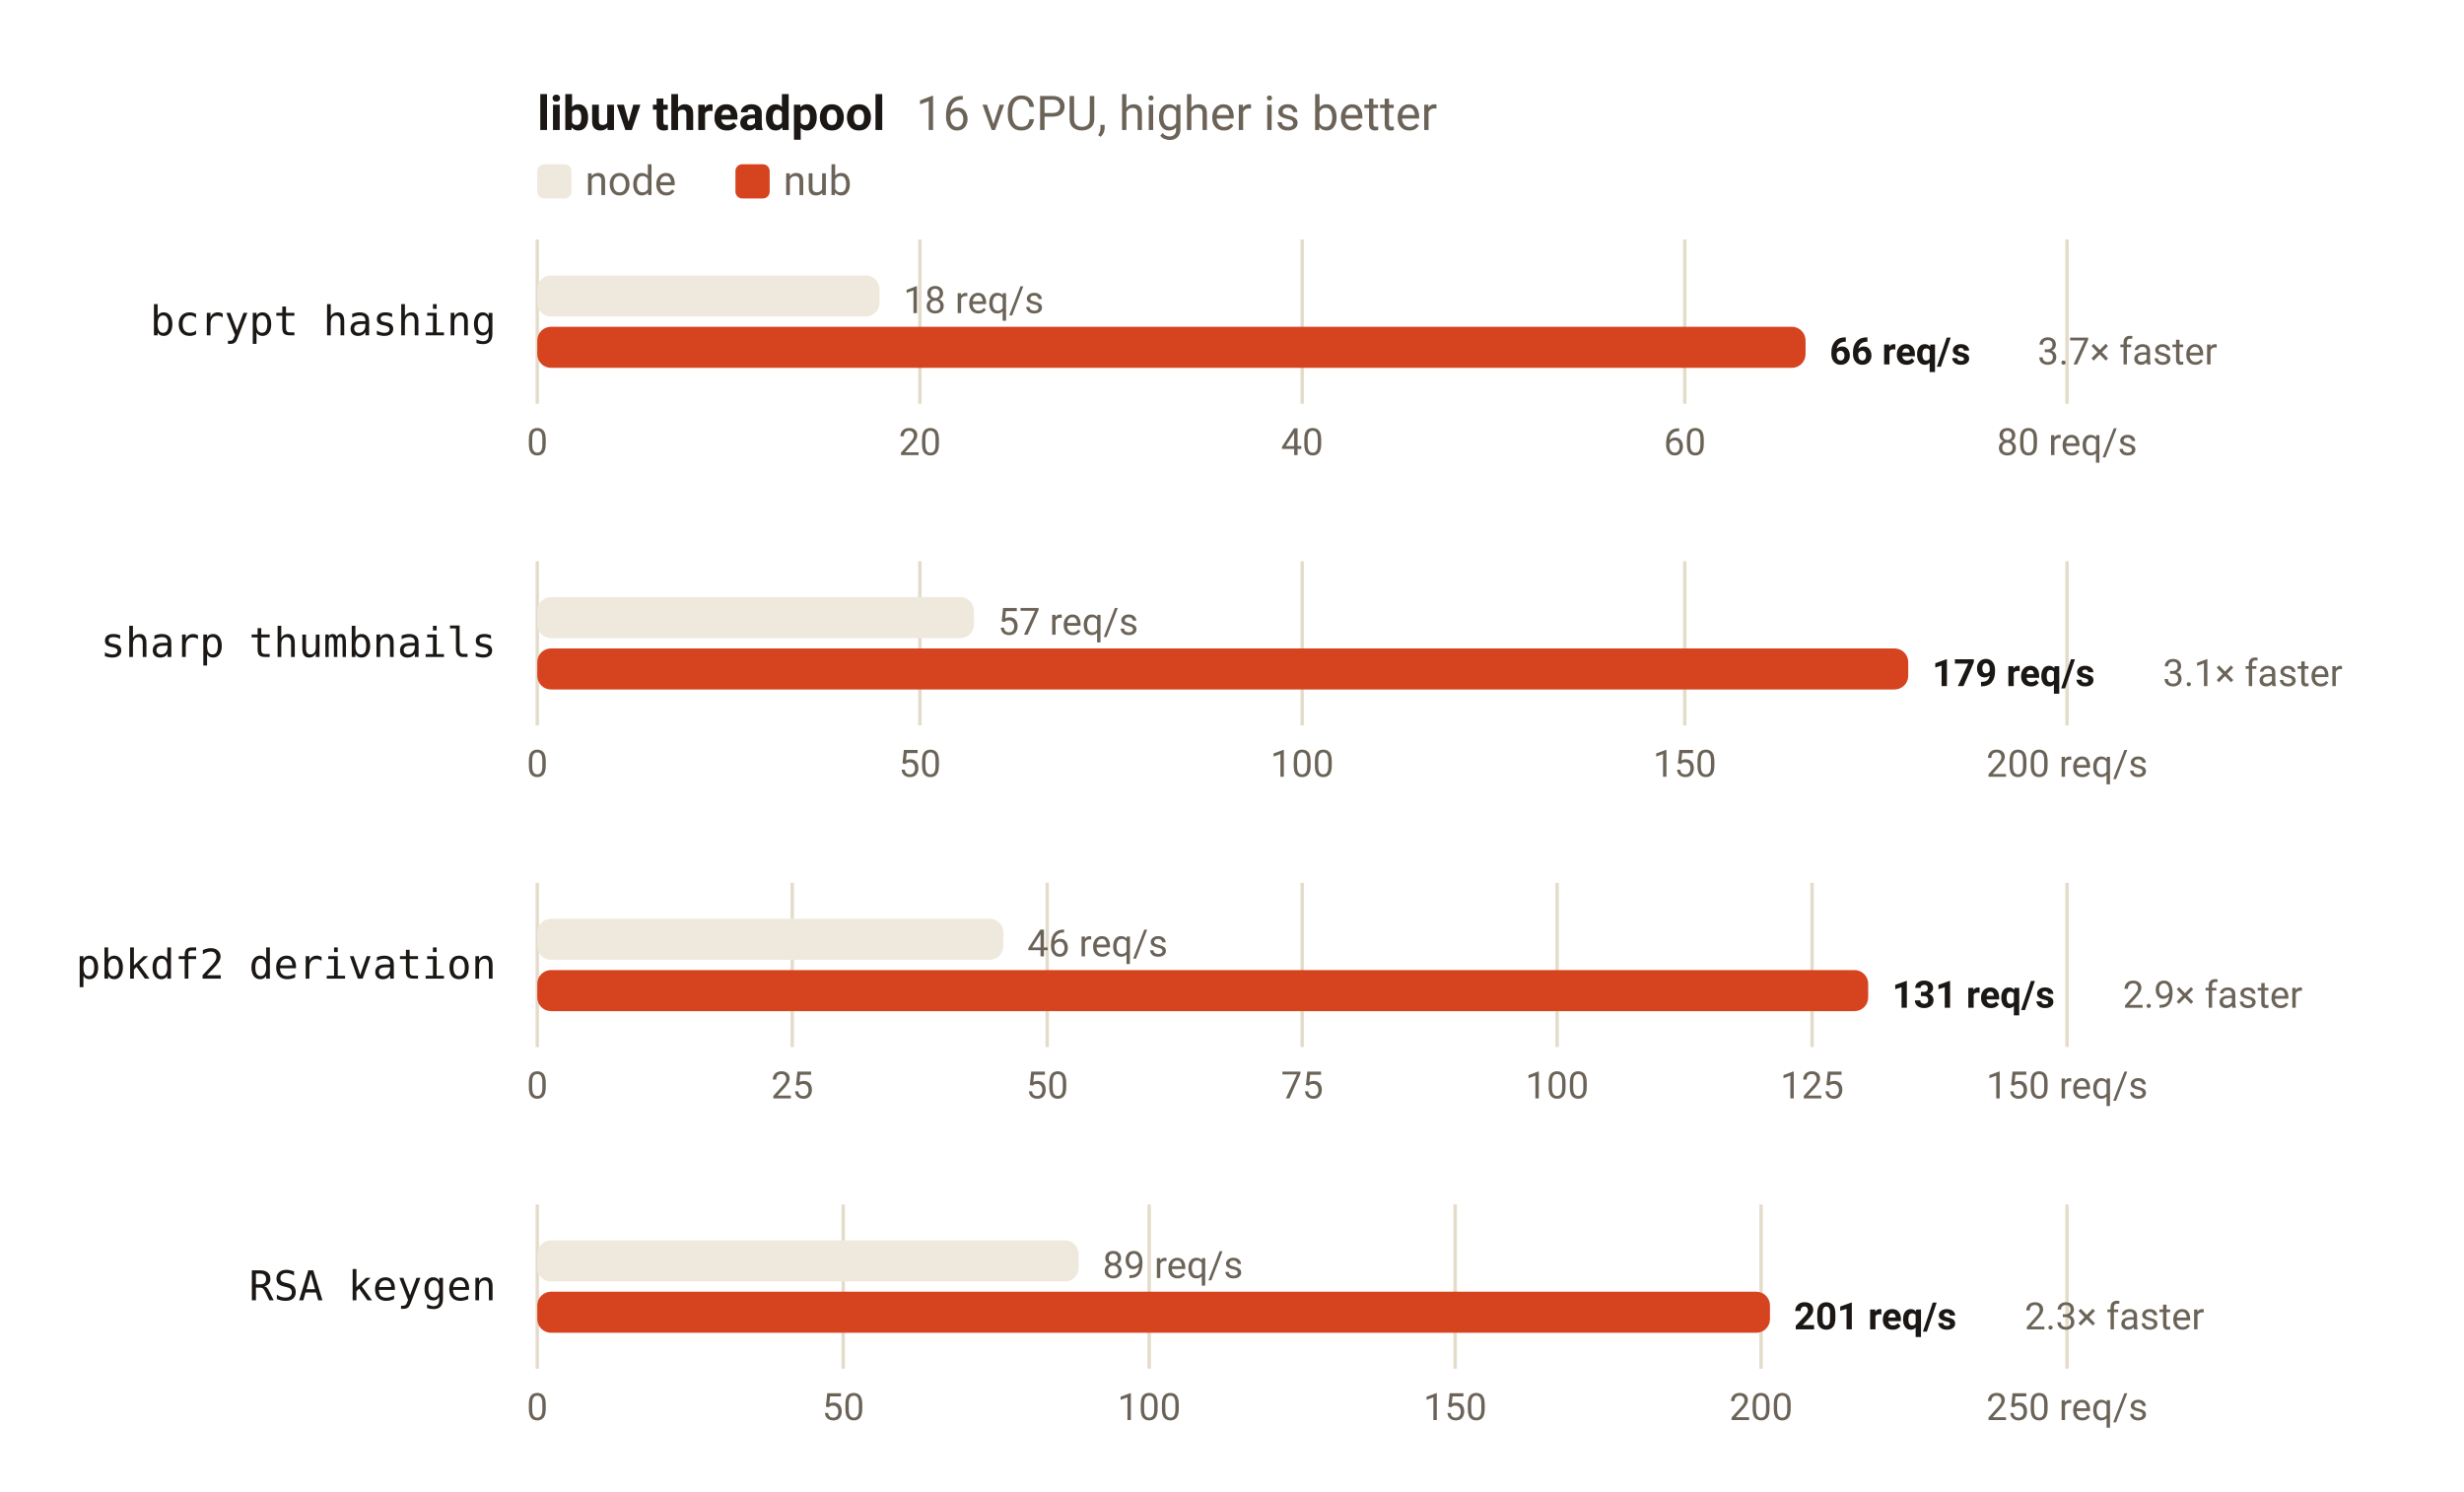
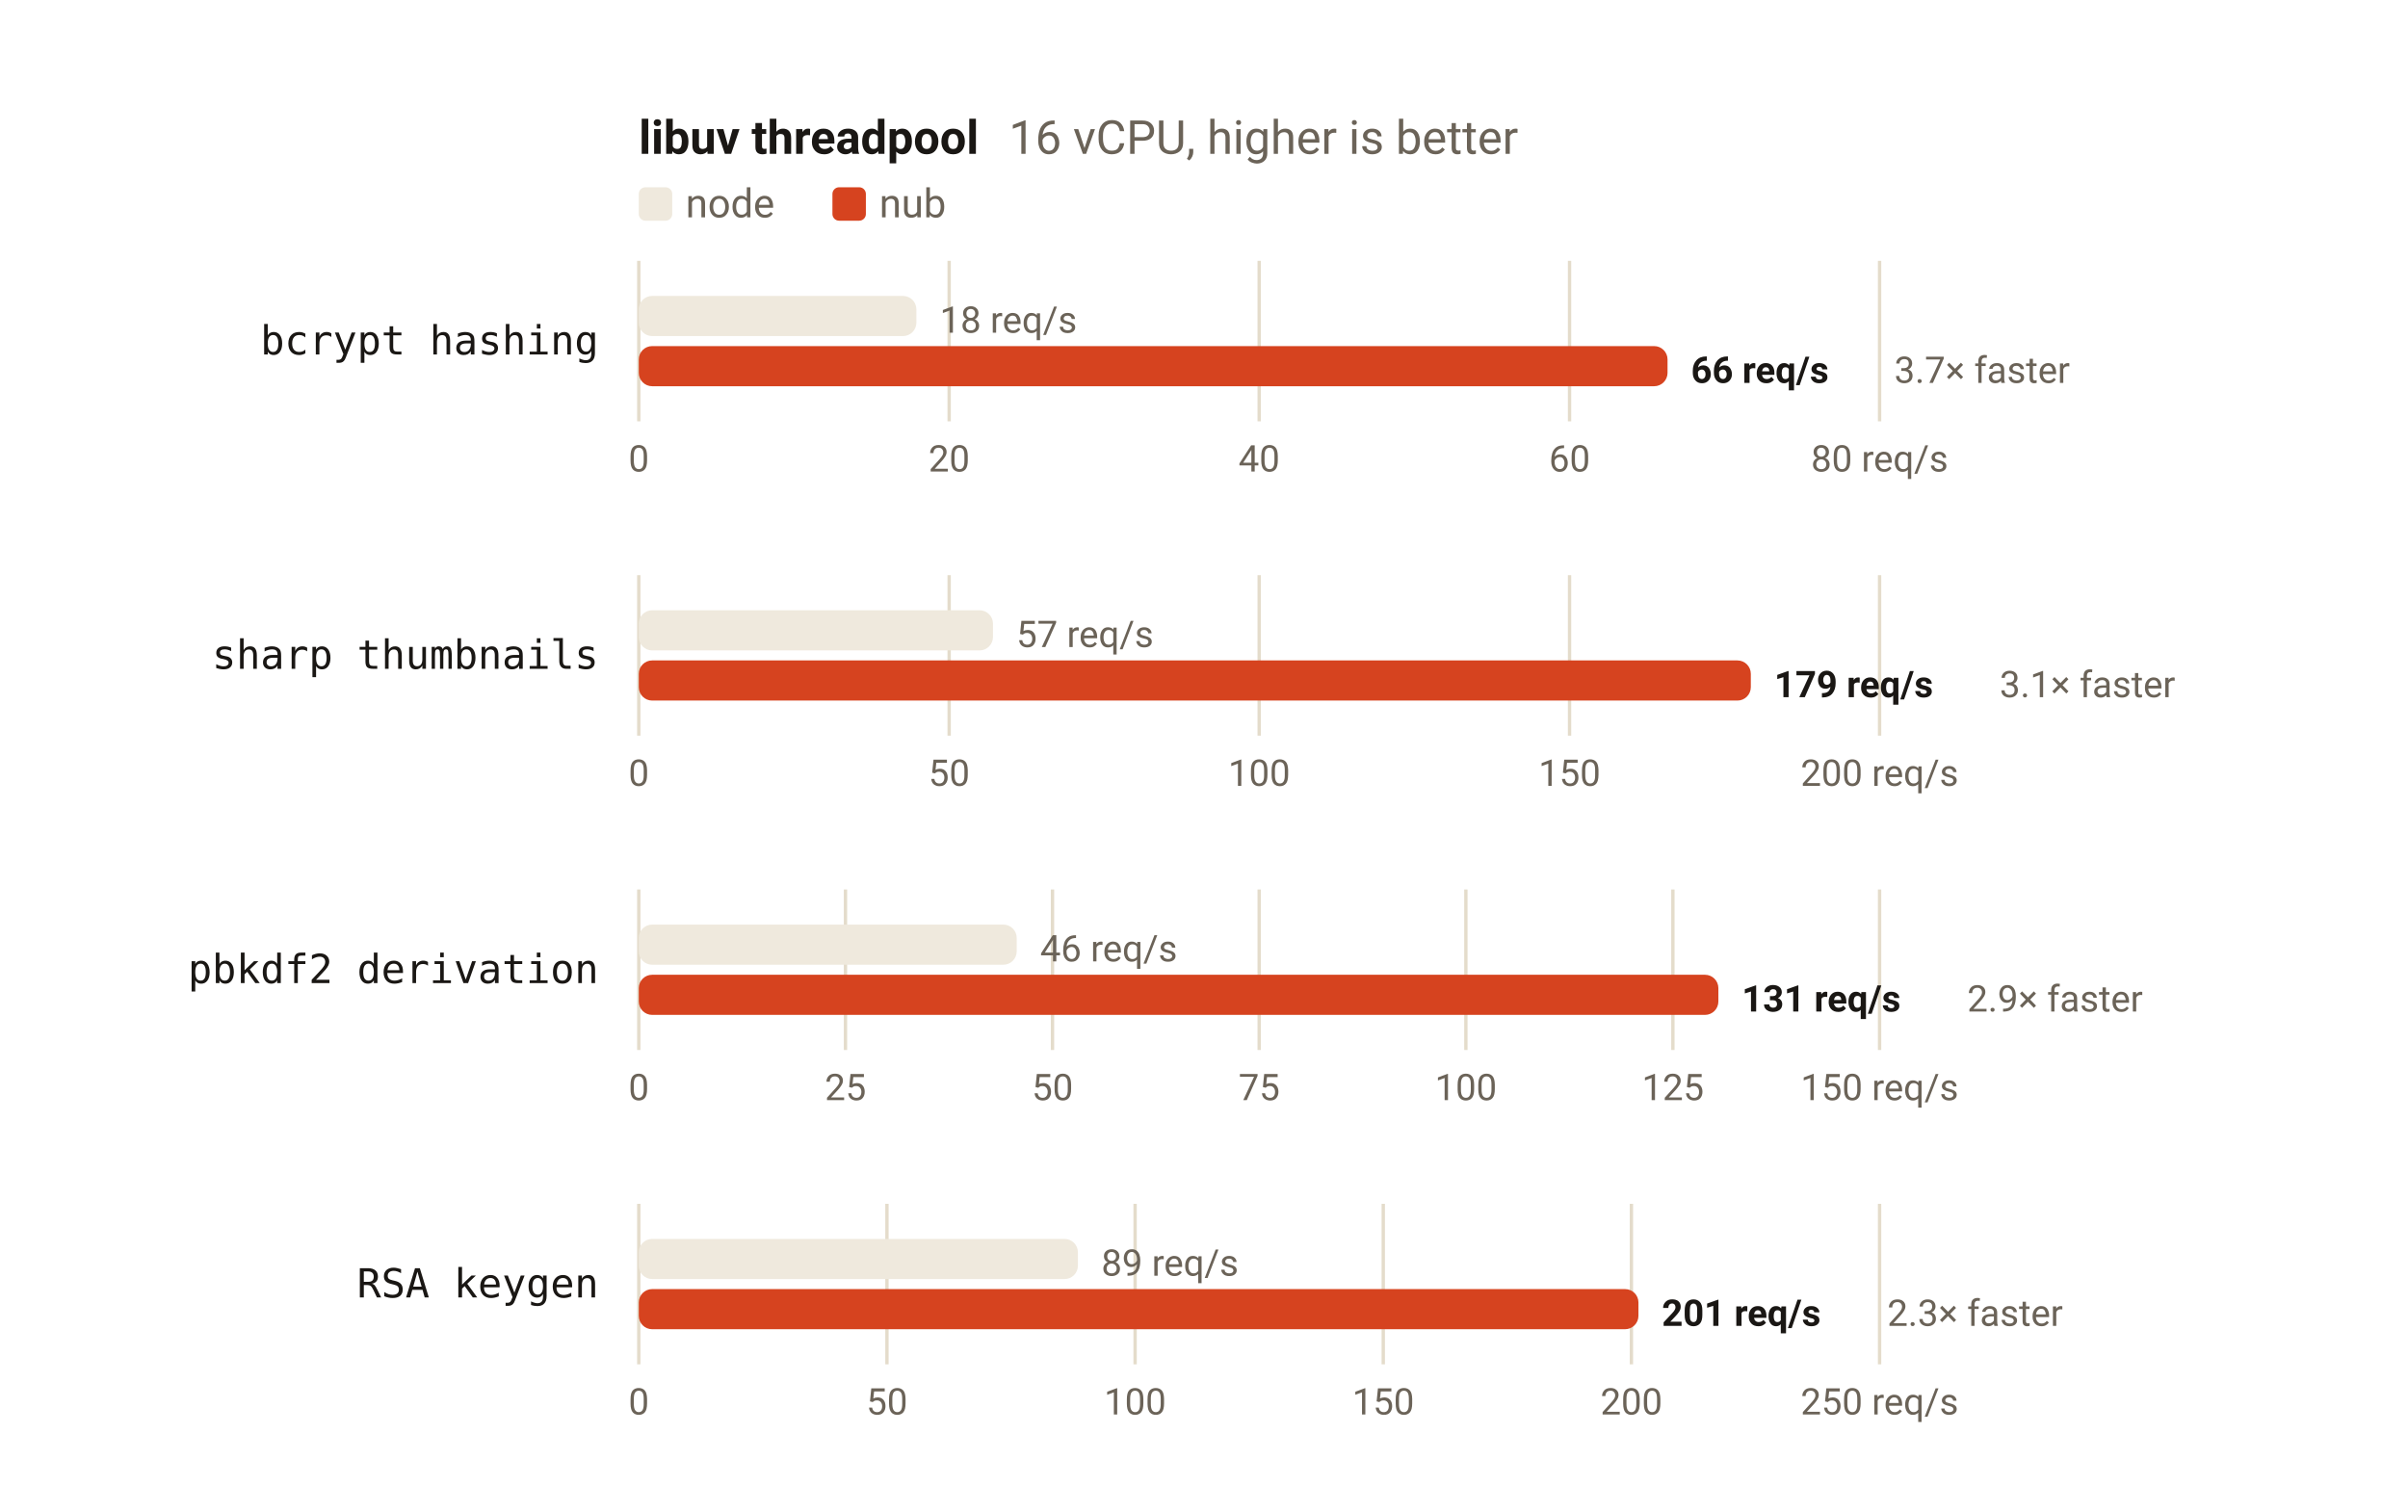
- <svg xmlns="http://www.w3.org/2000/svg" width="720" height="436" viewBox="0 0 720 436" font-family="'Encode Sans', ui-sans-serif, system-ui, -apple-system, 'Segoe UI', Roboto, sans-serif" font-size="13">
-   <text x="157" y="38" fill="#1a1714" font-weight="700" font-size="14">libuv threadpool<tspan dx="9" fill="#6b6358" font-weight="400">16 vCPU, higher is better</tspan>
+ <svg xmlns="http://www.w3.org/2000/svg" width="720" height="452" viewBox="0 0 720 452" font-family="'Encode Sans', ui-sans-serif, system-ui, -apple-system, 'Segoe UI', Roboto, sans-serif" font-size="13">
+   <text x="191" y="46" fill="#1a1714" font-weight="700" font-size="14">libuv threadpool<tspan dx="9" fill="#6b6358" font-weight="400">16 vCPU, higher is better</tspan>
  </text>
-   <rect x="157" y="48" width="10" height="10" rx="2" fill="#efe9dd" />
-   <text x="171" y="57" fill="#6b6358" font-size="12">node</text>
-   <rect x="214.9" y="48" width="10" height="10" rx="2" fill="#d6431f" />
-   <text x="228.9" y="57" fill="#6b6358" font-size="12">nub</text>
-   <line x1="157.0" y1="70" x2="157.0" y2="118" stroke="#e4dccb" stroke-width="1" />
-   <text x="157.0" y="133" text-anchor="middle" fill="#6b6358" font-size="11">0</text>
-   <line x1="268.8" y1="70" x2="268.8" y2="118" stroke="#e4dccb" stroke-width="1" />
-   <text x="268.8" y="133" text-anchor="middle" fill="#6b6358" font-size="11">20</text>
-   <line x1="380.5" y1="70" x2="380.5" y2="118" stroke="#e4dccb" stroke-width="1" />
-   <text x="380.5" y="133" text-anchor="middle" fill="#6b6358" font-size="11">40</text>
-   <line x1="492.3" y1="70" x2="492.3" y2="118" stroke="#e4dccb" stroke-width="1" />
-   <text x="492.3" y="133" text-anchor="middle" fill="#6b6358" font-size="11">60</text>
-   <line x1="604.0" y1="70" x2="604.0" y2="118" stroke="#e4dccb" stroke-width="1" />
-   <text x="604.0" y="133" text-anchor="middle" fill="#6b6358" font-size="11">80 req/s</text>
-   <text x="145" y="98" text-anchor="end" fill="#1a1714" font-family="'Geist Mono', ui-monospace, SFMono-Regular, Menlo, monospace" font-size="12">bcrypt hashing</text>
-   <rect x="157" y="80.5" width="100.0" height="12" rx="4" fill="#efe9dd" />
-   <text x="264.0" y="91.5" fill="#6b6358" font-size="11">18 req/s</text>
-   <rect x="157" y="95.5" width="370.6" height="12" rx="4" fill="#d6431f" />
-   <text x="534.6" y="106.5" fill="#1a1714" font-weight="700" font-size="11">66 req/s</text>
-   <text x="595.4" y="106.5" fill="#6b6358" font-size="11">3.7× faster</text>
-   <line x1="157.0" y1="164" x2="157.0" y2="212" stroke="#e4dccb" stroke-width="1" />
-   <text x="157.0" y="227" text-anchor="middle" fill="#6b6358" font-size="11">0</text>
-   <line x1="268.8" y1="164" x2="268.8" y2="212" stroke="#e4dccb" stroke-width="1" />
-   <text x="268.8" y="227" text-anchor="middle" fill="#6b6358" font-size="11">50</text>
-   <line x1="380.5" y1="164" x2="380.5" y2="212" stroke="#e4dccb" stroke-width="1" />
-   <text x="380.5" y="227" text-anchor="middle" fill="#6b6358" font-size="11">100</text>
-   <line x1="492.3" y1="164" x2="492.3" y2="212" stroke="#e4dccb" stroke-width="1" />
-   <text x="492.3" y="227" text-anchor="middle" fill="#6b6358" font-size="11">150</text>
-   <line x1="604.0" y1="164" x2="604.0" y2="212" stroke="#e4dccb" stroke-width="1" />
-   <text x="604.0" y="227" text-anchor="middle" fill="#6b6358" font-size="11">200 req/s</text>
-   <text x="145" y="192" text-anchor="end" fill="#1a1714" font-family="'Geist Mono', ui-monospace, SFMono-Regular, Menlo, monospace" font-size="12">sharp thumbnails</text>
-   <rect x="157" y="174.5" width="127.6" height="12" rx="4" fill="#efe9dd" />
-   <text x="291.6" y="185.5" fill="#6b6358" font-size="11">57 req/s</text>
-   <rect x="157" y="189.5" width="400.6" height="12" rx="4" fill="#d6431f" />
-   <text x="564.6" y="200.5" fill="#1a1714" font-weight="700" font-size="11">179 req/s</text>
-   <text x="632.0" y="200.5" fill="#6b6358" font-size="11">3.1× faster</text>
-   <line x1="157.0" y1="258" x2="157.0" y2="306" stroke="#e4dccb" stroke-width="1" />
-   <text x="157.0" y="321" text-anchor="middle" fill="#6b6358" font-size="11">0</text>
-   <line x1="231.5" y1="258" x2="231.5" y2="306" stroke="#e4dccb" stroke-width="1" />
-   <text x="231.5" y="321" text-anchor="middle" fill="#6b6358" font-size="11">25</text>
-   <line x1="306.0" y1="258" x2="306.0" y2="306" stroke="#e4dccb" stroke-width="1" />
-   <text x="306.0" y="321" text-anchor="middle" fill="#6b6358" font-size="11">50</text>
-   <line x1="380.5" y1="258" x2="380.5" y2="306" stroke="#e4dccb" stroke-width="1" />
-   <text x="380.5" y="321" text-anchor="middle" fill="#6b6358" font-size="11">75</text>
-   <line x1="455.0" y1="258" x2="455.0" y2="306" stroke="#e4dccb" stroke-width="1" />
-   <text x="455.0" y="321" text-anchor="middle" fill="#6b6358" font-size="11">100</text>
-   <line x1="529.5" y1="258" x2="529.5" y2="306" stroke="#e4dccb" stroke-width="1" />
-   <text x="529.5" y="321" text-anchor="middle" fill="#6b6358" font-size="11">125</text>
-   <line x1="604.0" y1="258" x2="604.0" y2="306" stroke="#e4dccb" stroke-width="1" />
-   <text x="604.0" y="321" text-anchor="middle" fill="#6b6358" font-size="11">150 req/s</text>
-   <text x="145" y="286" text-anchor="end" fill="#1a1714" font-family="'Geist Mono', ui-monospace, SFMono-Regular, Menlo, monospace" font-size="12">pbkdf2 derivation</text>
-   <rect x="157" y="268.5" width="136.2" height="12" rx="4" fill="#efe9dd" />
-   <text x="300.2" y="279.5" fill="#6b6358" font-size="11">46 req/s</text>
-   <rect x="157" y="283.5" width="388.9" height="12" rx="4" fill="#d6431f" />
-   <text x="552.9" y="294.5" fill="#1a1714" font-weight="700" font-size="11">131 req/s</text>
-   <text x="620.3" y="294.5" fill="#6b6358" font-size="11">2.9× faster</text>
-   <line x1="157.0" y1="352" x2="157.0" y2="400" stroke="#e4dccb" stroke-width="1" />
-   <text x="157.0" y="415" text-anchor="middle" fill="#6b6358" font-size="11">0</text>
-   <line x1="246.4" y1="352" x2="246.4" y2="400" stroke="#e4dccb" stroke-width="1" />
-   <text x="246.4" y="415" text-anchor="middle" fill="#6b6358" font-size="11">50</text>
-   <line x1="335.8" y1="352" x2="335.8" y2="400" stroke="#e4dccb" stroke-width="1" />
-   <text x="335.8" y="415" text-anchor="middle" fill="#6b6358" font-size="11">100</text>
-   <line x1="425.2" y1="352" x2="425.2" y2="400" stroke="#e4dccb" stroke-width="1" />
-   <text x="425.2" y="415" text-anchor="middle" fill="#6b6358" font-size="11">150</text>
-   <line x1="514.6" y1="352" x2="514.6" y2="400" stroke="#e4dccb" stroke-width="1" />
-   <text x="514.6" y="415" text-anchor="middle" fill="#6b6358" font-size="11">200</text>
-   <line x1="604.0" y1="352" x2="604.0" y2="400" stroke="#e4dccb" stroke-width="1" />
-   <text x="604.0" y="415" text-anchor="middle" fill="#6b6358" font-size="11">250 req/s</text>
-   <text x="145" y="380" text-anchor="end" fill="#1a1714" font-family="'Geist Mono', ui-monospace, SFMono-Regular, Menlo, monospace" font-size="12">RSA keygen</text>
-   <rect x="157" y="362.5" width="158.2" height="12" rx="4" fill="#efe9dd" />
-   <text x="322.2" y="373.5" fill="#6b6358" font-size="11">89 req/s</text>
-   <rect x="157" y="377.5" width="360.2" height="12" rx="4" fill="#d6431f" />
-   <text x="524.2" y="388.5" fill="#1a1714" font-weight="700" font-size="11">201 req/s</text>
-   <text x="591.6" y="388.5" fill="#6b6358" font-size="11">2.3× faster</text>
+   <rect x="191" y="56" width="10" height="10" rx="2" fill="#efe9dd" />
+   <text x="205" y="65" fill="#6b6358" font-size="12">node</text>
+   <rect x="248.9" y="56" width="10" height="10" rx="2" fill="#d6431f" />
+   <text x="262.9" y="65" fill="#6b6358" font-size="12">nub</text>
+   <line x1="191.0" y1="78" x2="191.0" y2="126" stroke="#e4dccb" stroke-width="1" />
+   <text x="191.0" y="141" text-anchor="middle" fill="#6b6358" font-size="11">0</text>
+   <line x1="283.8" y1="78" x2="283.8" y2="126" stroke="#e4dccb" stroke-width="1" />
+   <text x="283.8" y="141" text-anchor="middle" fill="#6b6358" font-size="11">20</text>
+   <line x1="376.5" y1="78" x2="376.5" y2="126" stroke="#e4dccb" stroke-width="1" />
+   <text x="376.5" y="141" text-anchor="middle" fill="#6b6358" font-size="11">40</text>
+   <line x1="469.3" y1="78" x2="469.3" y2="126" stroke="#e4dccb" stroke-width="1" />
+   <text x="469.3" y="141" text-anchor="middle" fill="#6b6358" font-size="11">60</text>
+   <line x1="562.0" y1="78" x2="562.0" y2="126" stroke="#e4dccb" stroke-width="1" />
+   <text x="562.0" y="141" text-anchor="middle" fill="#6b6358" font-size="11">80 req/s</text>
+   <text x="179" y="106" text-anchor="end" fill="#1a1714" font-family="'Geist Mono', ui-monospace, SFMono-Regular, Menlo, monospace" font-size="12">bcrypt hashing</text>
+   <rect x="191" y="88.5" width="83.0" height="12" rx="4" fill="#efe9dd" />
+   <text x="281.0" y="99.5" fill="#6b6358" font-size="11">18 req/s</text>
+   <rect x="191" y="103.5" width="307.6" height="12" rx="4" fill="#d6431f" />
+   <text x="505.6" y="114.5" fill="#1a1714" font-weight="700" font-size="11">66 req/s</text>
+   <text x="566.4" y="114.5" fill="#6b6358" font-size="11">3.7× faster</text>
+   <line x1="191.0" y1="172" x2="191.0" y2="220" stroke="#e4dccb" stroke-width="1" />
+   <text x="191.0" y="235" text-anchor="middle" fill="#6b6358" font-size="11">0</text>
+   <line x1="283.8" y1="172" x2="283.8" y2="220" stroke="#e4dccb" stroke-width="1" />
+   <text x="283.8" y="235" text-anchor="middle" fill="#6b6358" font-size="11">50</text>
+   <line x1="376.5" y1="172" x2="376.5" y2="220" stroke="#e4dccb" stroke-width="1" />
+   <text x="376.5" y="235" text-anchor="middle" fill="#6b6358" font-size="11">100</text>
+   <line x1="469.3" y1="172" x2="469.3" y2="220" stroke="#e4dccb" stroke-width="1" />
+   <text x="469.3" y="235" text-anchor="middle" fill="#6b6358" font-size="11">150</text>
+   <line x1="562.0" y1="172" x2="562.0" y2="220" stroke="#e4dccb" stroke-width="1" />
+   <text x="562.0" y="235" text-anchor="middle" fill="#6b6358" font-size="11">200 req/s</text>
+   <text x="179" y="200" text-anchor="end" fill="#1a1714" font-family="'Geist Mono', ui-monospace, SFMono-Regular, Menlo, monospace" font-size="12">sharp thumbnails</text>
+   <rect x="191" y="182.5" width="105.9" height="12" rx="4" fill="#efe9dd" />
+   <text x="303.9" y="193.5" fill="#6b6358" font-size="11">57 req/s</text>
+   <rect x="191" y="197.5" width="332.5" height="12" rx="4" fill="#d6431f" />
+   <text x="530.5" y="208.5" fill="#1a1714" font-weight="700" font-size="11">179 req/s</text>
+   <text x="597.9" y="208.5" fill="#6b6358" font-size="11">3.1× faster</text>
+   <line x1="191.0" y1="266" x2="191.0" y2="314" stroke="#e4dccb" stroke-width="1" />
+   <text x="191.0" y="329" text-anchor="middle" fill="#6b6358" font-size="11">0</text>
+   <line x1="252.8" y1="266" x2="252.8" y2="314" stroke="#e4dccb" stroke-width="1" />
+   <text x="252.8" y="329" text-anchor="middle" fill="#6b6358" font-size="11">25</text>
+   <line x1="314.7" y1="266" x2="314.7" y2="314" stroke="#e4dccb" stroke-width="1" />
+   <text x="314.7" y="329" text-anchor="middle" fill="#6b6358" font-size="11">50</text>
+   <line x1="376.5" y1="266" x2="376.5" y2="314" stroke="#e4dccb" stroke-width="1" />
+   <text x="376.5" y="329" text-anchor="middle" fill="#6b6358" font-size="11">75</text>
+   <line x1="438.3" y1="266" x2="438.3" y2="314" stroke="#e4dccb" stroke-width="1" />
+   <text x="438.3" y="329" text-anchor="middle" fill="#6b6358" font-size="11">100</text>
+   <line x1="500.2" y1="266" x2="500.2" y2="314" stroke="#e4dccb" stroke-width="1" />
+   <text x="500.2" y="329" text-anchor="middle" fill="#6b6358" font-size="11">125</text>
+   <line x1="562.0" y1="266" x2="562.0" y2="314" stroke="#e4dccb" stroke-width="1" />
+   <text x="562.0" y="329" text-anchor="middle" fill="#6b6358" font-size="11">150 req/s</text>
+   <text x="179" y="294" text-anchor="end" fill="#1a1714" font-family="'Geist Mono', ui-monospace, SFMono-Regular, Menlo, monospace" font-size="12">pbkdf2 derivation</text>
+   <rect x="191" y="276.5" width="113.0" height="12" rx="4" fill="#efe9dd" />
+   <text x="311.0" y="287.5" fill="#6b6358" font-size="11">46 req/s</text>
+   <rect x="191" y="291.5" width="322.8" height="12" rx="4" fill="#d6431f" />
+   <text x="520.8" y="302.5" fill="#1a1714" font-weight="700" font-size="11">131 req/s</text>
+   <text x="588.2" y="302.5" fill="#6b6358" font-size="11">2.9× faster</text>
+   <line x1="191.0" y1="360" x2="191.0" y2="408" stroke="#e4dccb" stroke-width="1" />
+   <text x="191.0" y="423" text-anchor="middle" fill="#6b6358" font-size="11">0</text>
+   <line x1="265.2" y1="360" x2="265.2" y2="408" stroke="#e4dccb" stroke-width="1" />
+   <text x="265.2" y="423" text-anchor="middle" fill="#6b6358" font-size="11">50</text>
+   <line x1="339.4" y1="360" x2="339.4" y2="408" stroke="#e4dccb" stroke-width="1" />
+   <text x="339.4" y="423" text-anchor="middle" fill="#6b6358" font-size="11">100</text>
+   <line x1="413.6" y1="360" x2="413.6" y2="408" stroke="#e4dccb" stroke-width="1" />
+   <text x="413.6" y="423" text-anchor="middle" fill="#6b6358" font-size="11">150</text>
+   <line x1="487.8" y1="360" x2="487.8" y2="408" stroke="#e4dccb" stroke-width="1" />
+   <text x="487.8" y="423" text-anchor="middle" fill="#6b6358" font-size="11">200</text>
+   <line x1="562.0" y1="360" x2="562.0" y2="408" stroke="#e4dccb" stroke-width="1" />
+   <text x="562.0" y="423" text-anchor="middle" fill="#6b6358" font-size="11">250 req/s</text>
+   <text x="179" y="388" text-anchor="end" fill="#1a1714" font-family="'Geist Mono', ui-monospace, SFMono-Regular, Menlo, monospace" font-size="12">RSA keygen</text>
+   <rect x="191" y="370.5" width="131.3" height="12" rx="4" fill="#efe9dd" />
+   <text x="329.3" y="381.5" fill="#6b6358" font-size="11">89 req/s</text>
+   <rect x="191" y="385.5" width="298.9" height="12" rx="4" fill="#d6431f" />
+   <text x="496.9" y="396.5" fill="#1a1714" font-weight="700" font-size="11">201 req/s</text>
+   <text x="564.3" y="396.5" fill="#6b6358" font-size="11">2.3× faster</text>
</svg>
